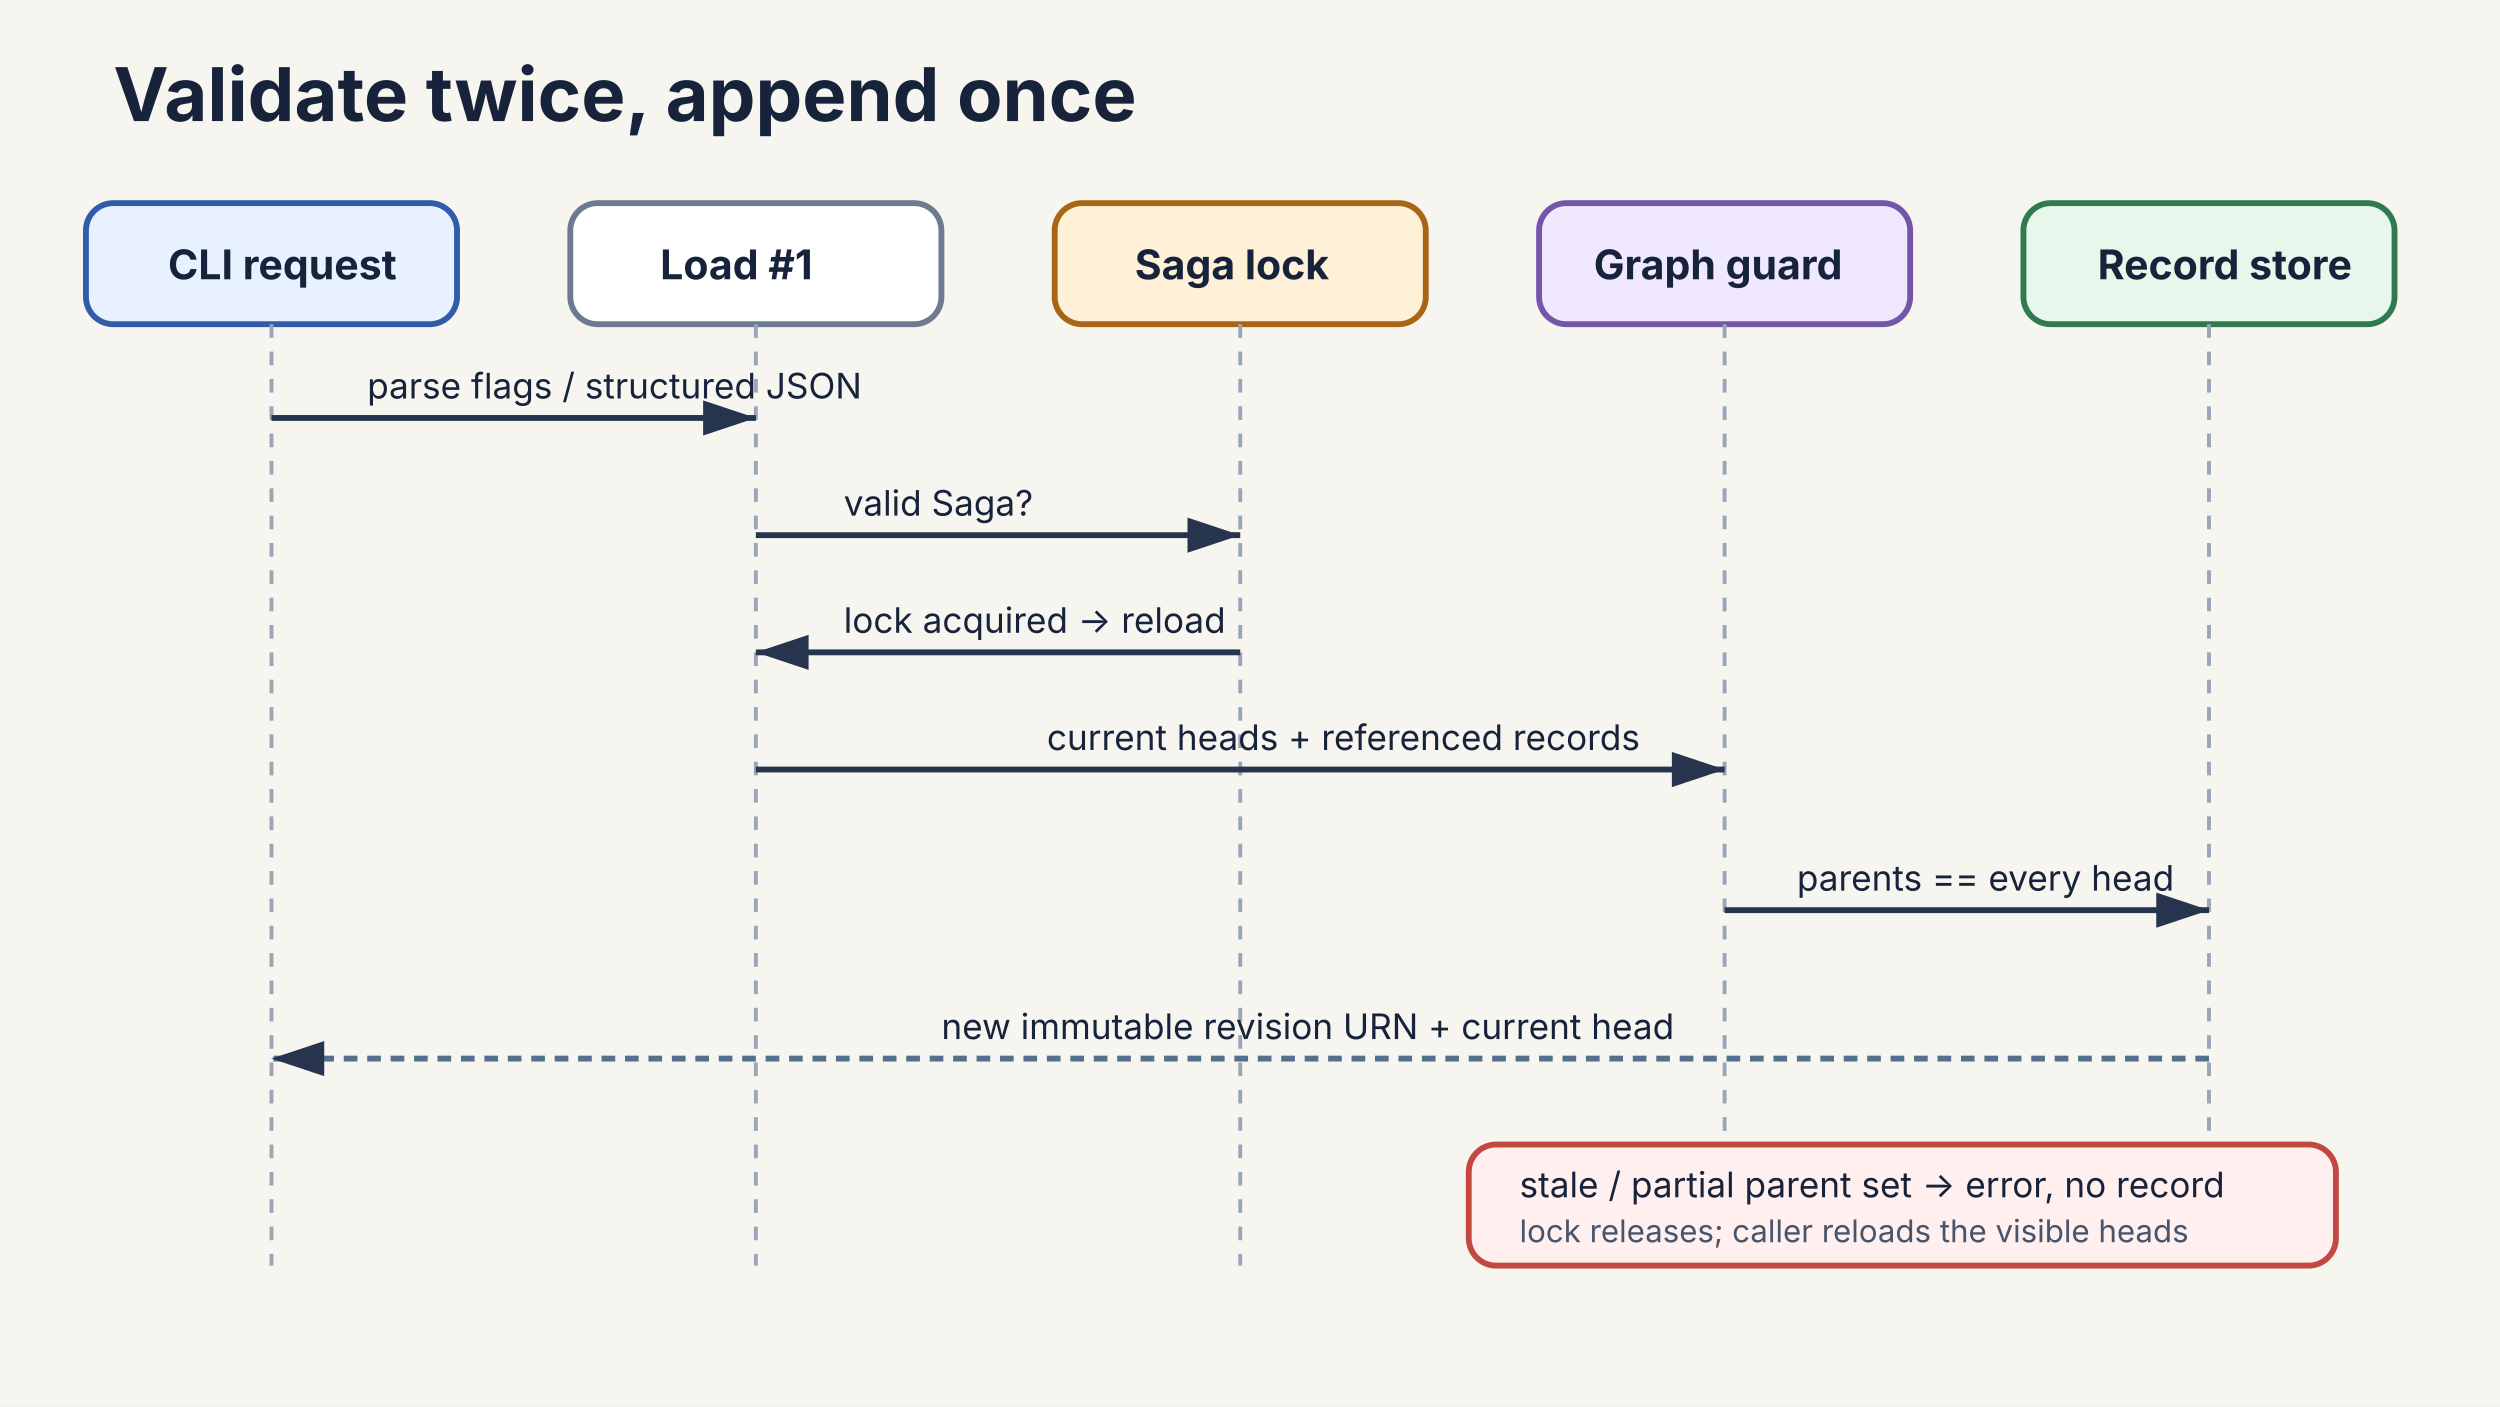
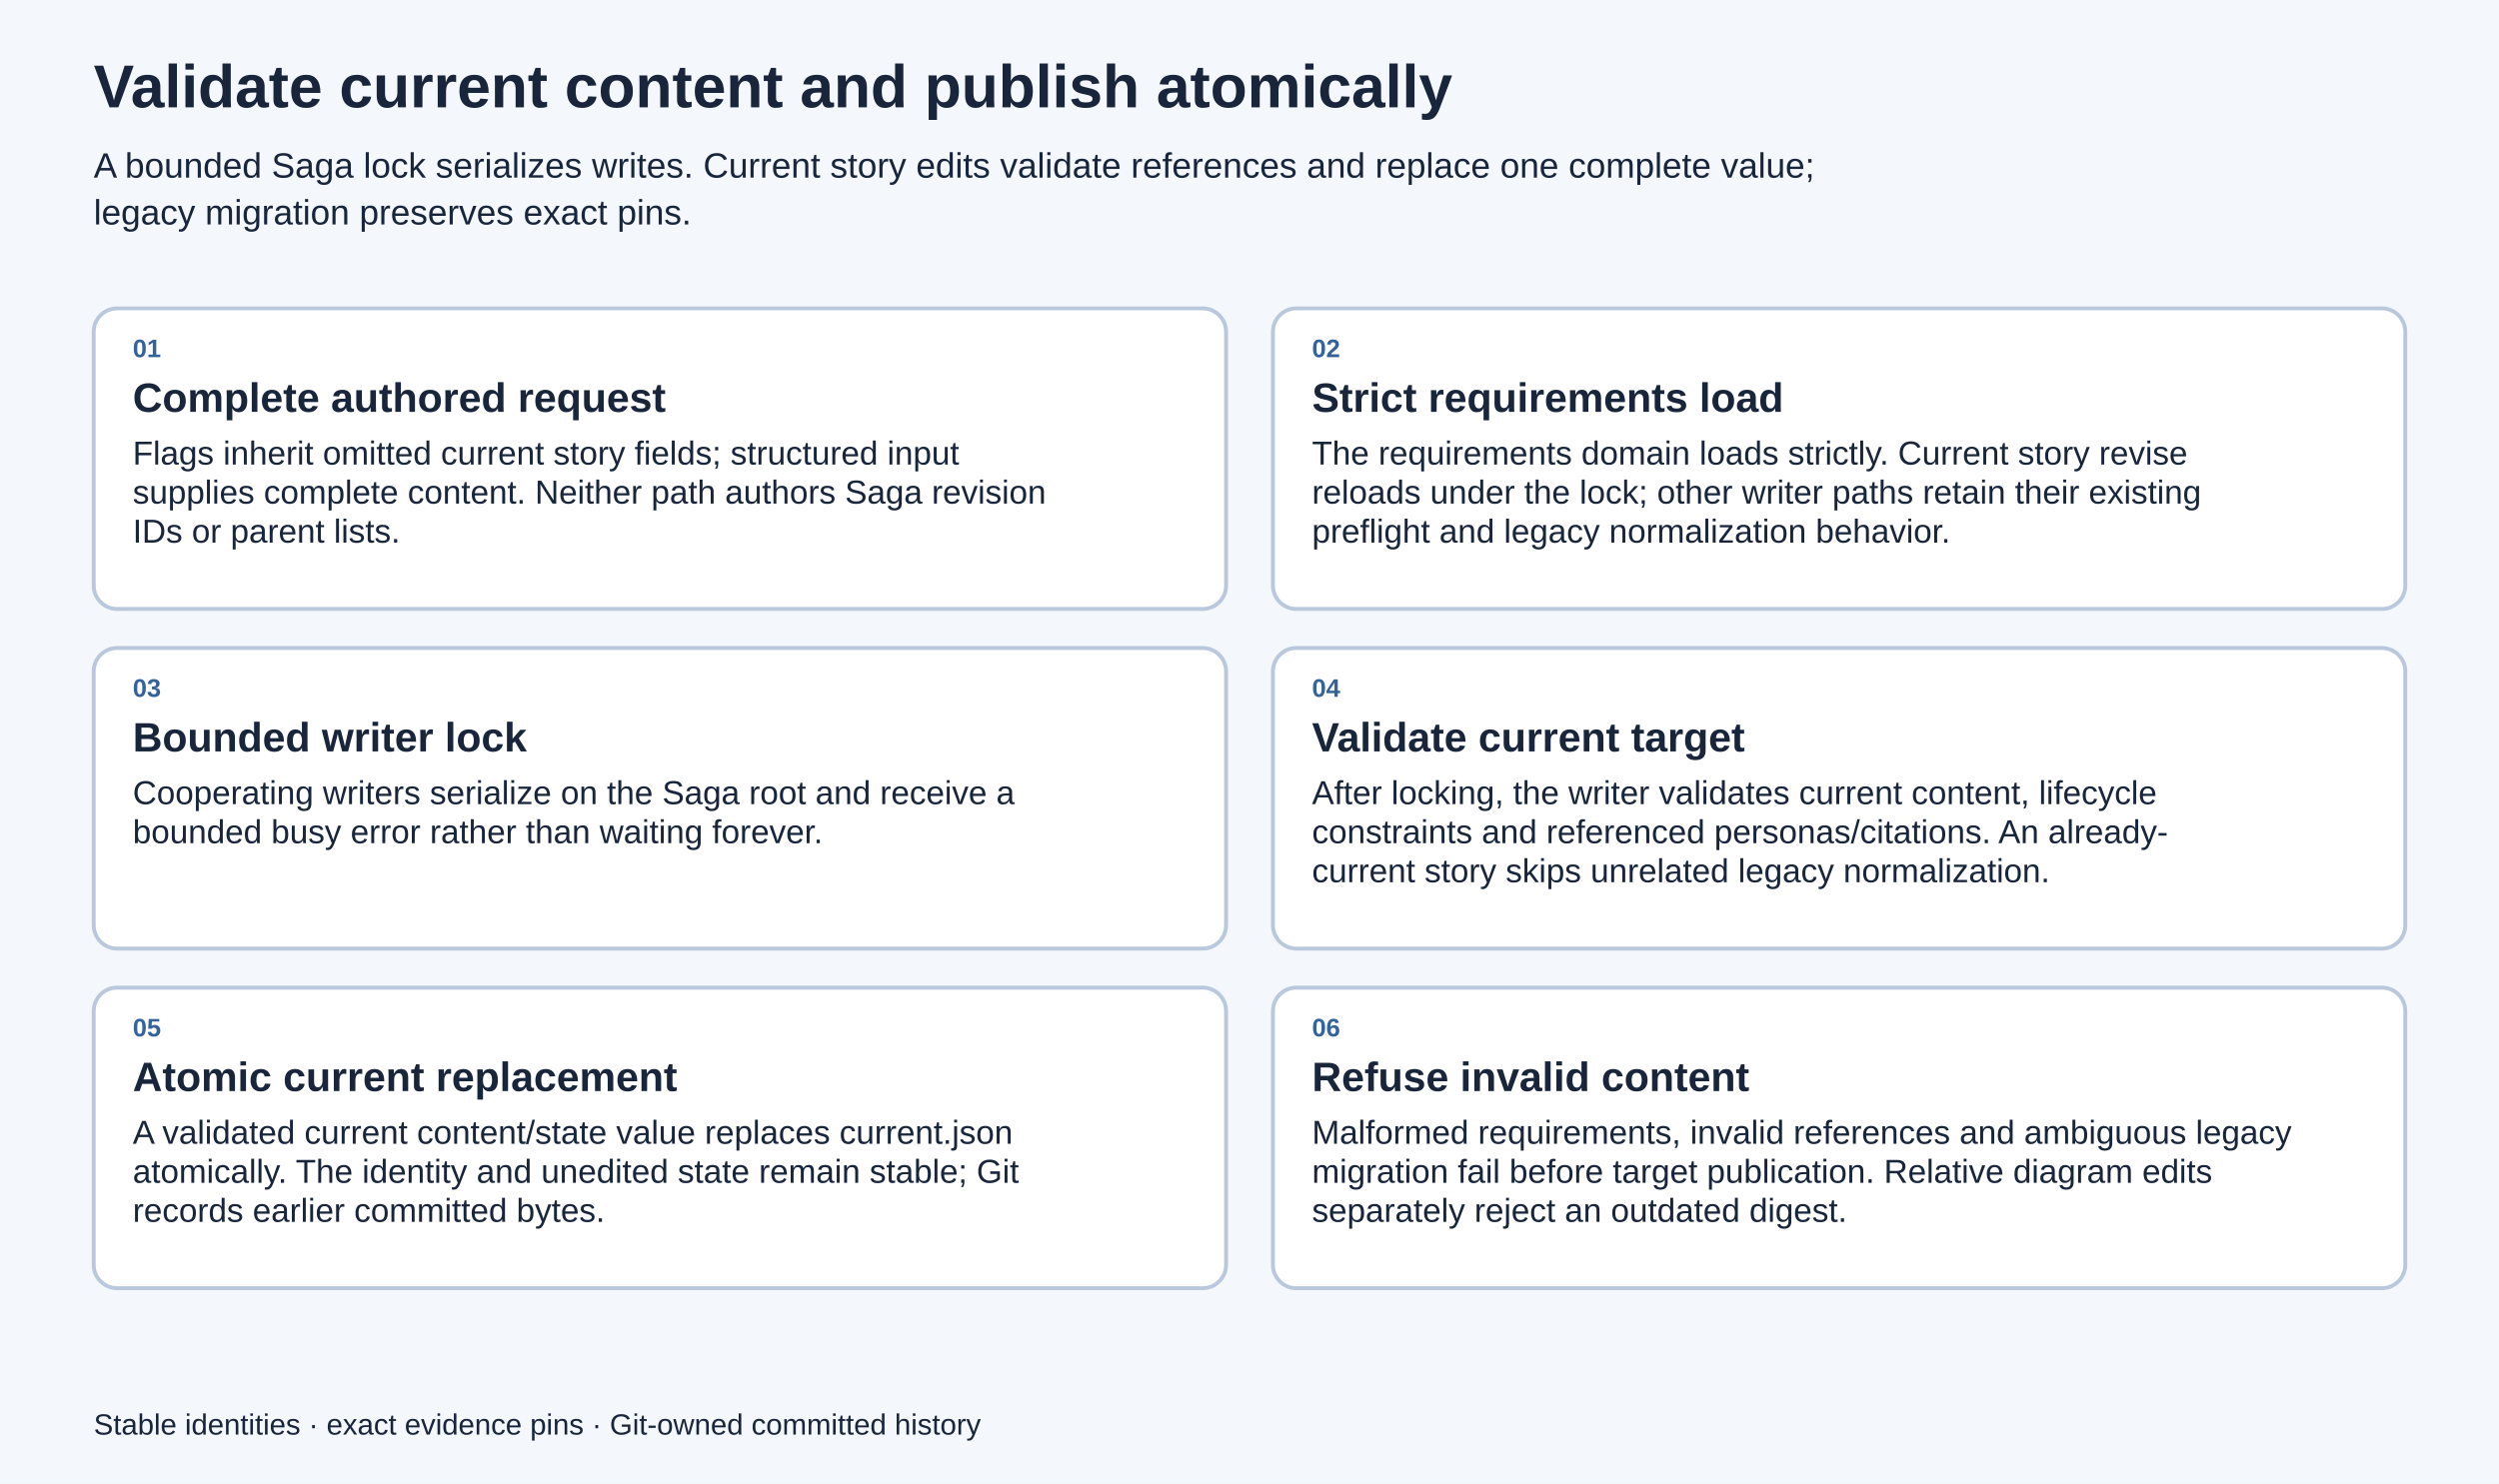
- <svg xmlns="http://www.w3.org/2000/svg" viewBox="0 0 1280 720" role="img" aria-labelledby="title desc">
-   <defs>
-     <marker id="a" markerWidth="10" markerHeight="10" refX="9" refY="3" orient="auto">
-       <path d="M0 0L0 6L9 3Z" fill="#26344d" />
-     </marker>
-     <style>.t{font-family:Inter,system-ui,sans-serif;fill:#17233b}.h{font-size:38px;font-weight:750}.p{font-size:21px;font-weight:700}.b{font-size:18px}.sm{font-size:16px;fill:#46546c}.life{stroke:#9aa6b8;stroke-width:2;stroke-dasharray:7 7}.msg{stroke:#26344d;stroke-width:3;marker-end:url(#a)}.ret{stroke:#55708f;stroke-width:3;stroke-dasharray:7 5;marker-end:url(#a)}</style>
-   </defs>
-   <rect width="1280" height="720" fill="#f7f5ef" />
-   <text class="t h" x="58" y="62">Validate twice, append once</text>
+ <svg xmlns="http://www.w3.org/2000/svg" viewBox="0 0 1280 760" role="img" aria-labelledby="title desc">
+   <style>text{font-family:Arial,sans-serif;fill:#18253b}.card{fill:#fff;stroke:#b9c8dc;stroke-width:2}.label{font-size:21px;font-weight:700}.detail{font-size:17px}.eyebrow{font-size:13px;font-weight:700;fill:#34629b}</style>
+   <rect width="1280" height="760" fill="#f4f7fc" />
+   <text x="48" y="55" font-size="31" font-weight="700">Validate current content and publish atomically</text>
+   <text x="48" y="91" font-size="18">A bounded Saga lock serializes writes. Current story edits validate references and replace one complete value;</text>
+   <text x="48" y="115" font-size="18">legacy migration preserves exact pins.</text>
  <g id="cli-request">
-     <rect x="44" y="104" width="190" height="62" rx="14" fill="#e8f1ff" stroke="#315ca8" stroke-width="3" />
-     <text class="t p" x="86" y="143">CLI request</text>
+     <rect class="card" x="48" y="158" width="580" height="154" rx="12" />
+     <text class="eyebrow" x="68" y="183">01</text>
+     <text class="label" x="68" y="211">Complete authored request</text>
+     <text class="detail" x="68" y="238">Flags inherit omitted current story fields; structured input</text>
+     <text class="detail" x="68" y="258">supplies complete content. Neither path authors Saga revision</text>
+     <text class="detail" x="68" y="278">IDs or parent lists.</text>
  </g>
  <g id="preflight-load">
-     <rect x="292" y="104" width="190" height="62" rx="14" fill="#fff" stroke="#6d7b91" stroke-width="3" />
-     <text class="t p" x="338" y="143">Load #1</text>
+     <rect class="card" x="652" y="158" width="580" height="154" rx="12" />
+     <text class="eyebrow" x="672" y="183">02</text>
+     <text class="label" x="672" y="211">Strict requirements load</text>
+     <text class="detail" x="672" y="238">The requirements domain loads strictly. Current story revise</text>
+     <text class="detail" x="672" y="258">reloads under the lock; other writer paths retain their existing</text>
+     <text class="detail" x="672" y="278">preflight and legacy normalization behavior.</text>
  </g>
  <g id="writer-lock">
-     <rect x="540" y="104" width="190" height="62" rx="14" fill="#fff0d8" stroke="#a86516" stroke-width="3" />
-     <text class="t p" x="581" y="143">Saga lock</text>
+     <rect class="card" x="48" y="332" width="580" height="154" rx="12" />
+     <text class="eyebrow" x="68" y="357">03</text>
+     <text class="label" x="68" y="385">Bounded writer lock</text>
+     <text class="detail" x="68" y="412">Cooperating writers serialize on the Saga root and receive a</text>
+     <text class="detail" x="68" y="432">bounded busy error rather than waiting forever.</text>
  </g>
  <g id="head-validation">
-     <rect x="788" y="104" width="190" height="62" rx="14" fill="#efe8ff" stroke="#7356a8" stroke-width="3" />
-     <text class="t p" x="816" y="143">Graph guard</text>
+     <rect class="card" x="652" y="332" width="580" height="154" rx="12" />
+     <text class="eyebrow" x="672" y="357">04</text>
+     <text class="label" x="672" y="385">Validate current target</text>
+     <text class="detail" x="672" y="412">After locking, the writer validates current content, lifecycle</text>
+     <text class="detail" x="672" y="432">constraints and referenced personas/citations. An already-</text>
+     <text class="detail" x="672" y="452">current story skips unrelated legacy normalization.</text>
  </g>
  <g id="atomic-publish">
-     <rect x="1036" y="104" width="190" height="62" rx="14" fill="#e8f7ec" stroke="#2f7a4f" stroke-width="3" />
-     <text class="t p" x="1074" y="143">Record store</text>
+     <rect class="card" x="48" y="506" width="580" height="154" rx="12" />
+     <text class="eyebrow" x="68" y="531">05</text>
+     <text class="label" x="68" y="559">Atomic current replacement</text>
+     <text class="detail" x="68" y="586">A validated current content/state value replaces current.json</text>
+     <text class="detail" x="68" y="606">atomically. The identity and unedited state remain stable; Git</text>
+     <text class="detail" x="68" y="626">records earlier committed bytes.</text>
  </g>
-   <path class="life" d="M139 166V648M387 166V648M635 166V648M883 166V648M1131 166V648" />
-   <path class="msg" d="M139 214H387" />
-   <text class="t b" x="188" y="204">parse flags / structured JSON</text>
-   <path class="msg" d="M387 274H635" />
-   <text class="t b" x="432" y="264">valid Saga?</text>
-   <path class="msg" d="M635 334H387" />
-   <text class="t b" x="432" y="324">lock acquired → reload</text>
-   <path class="msg" d="M387 394H883" />
-   <text class="t b" x="536" y="384">current heads + referenced records</text>
-   <path class="msg" d="M883 466H1131" />
-   <text class="t b" x="920" y="456">parents == every head</text>
-   <path class="ret" d="M1131 542H139" />
-   <text class="t b" x="482" y="532">new immutable revision URN + current head</text>
  <g id="stale-parent-return">
-     <rect x="752" y="586" width="444" height="62" rx="14" fill="#fff0ef" stroke="#c34840" stroke-width="3" />
-     <text class="t b" x="778" y="613">stale / partial parent set → error, no record</text>
-     <text class="t sm" x="778" y="636">lock releases; caller reloads the visible heads</text>
+     <rect class="card" x="652" y="506" width="580" height="154" rx="12" />
+     <text class="eyebrow" x="672" y="531">06</text>
+     <text class="label" x="672" y="559">Refuse invalid content</text>
+     <text class="detail" x="672" y="586">Malformed requirements, invalid references and ambiguous legacy</text>
+     <text class="detail" x="672" y="606">migration fail before target publication. Relative diagram edits</text>
+     <text class="detail" x="672" y="626">separately reject an outdated digest.</text>
  </g>
+   <text x="48" y="735" font-size="15">Stable identities · exact evidence pins · Git-owned committed history</text>
</svg>
